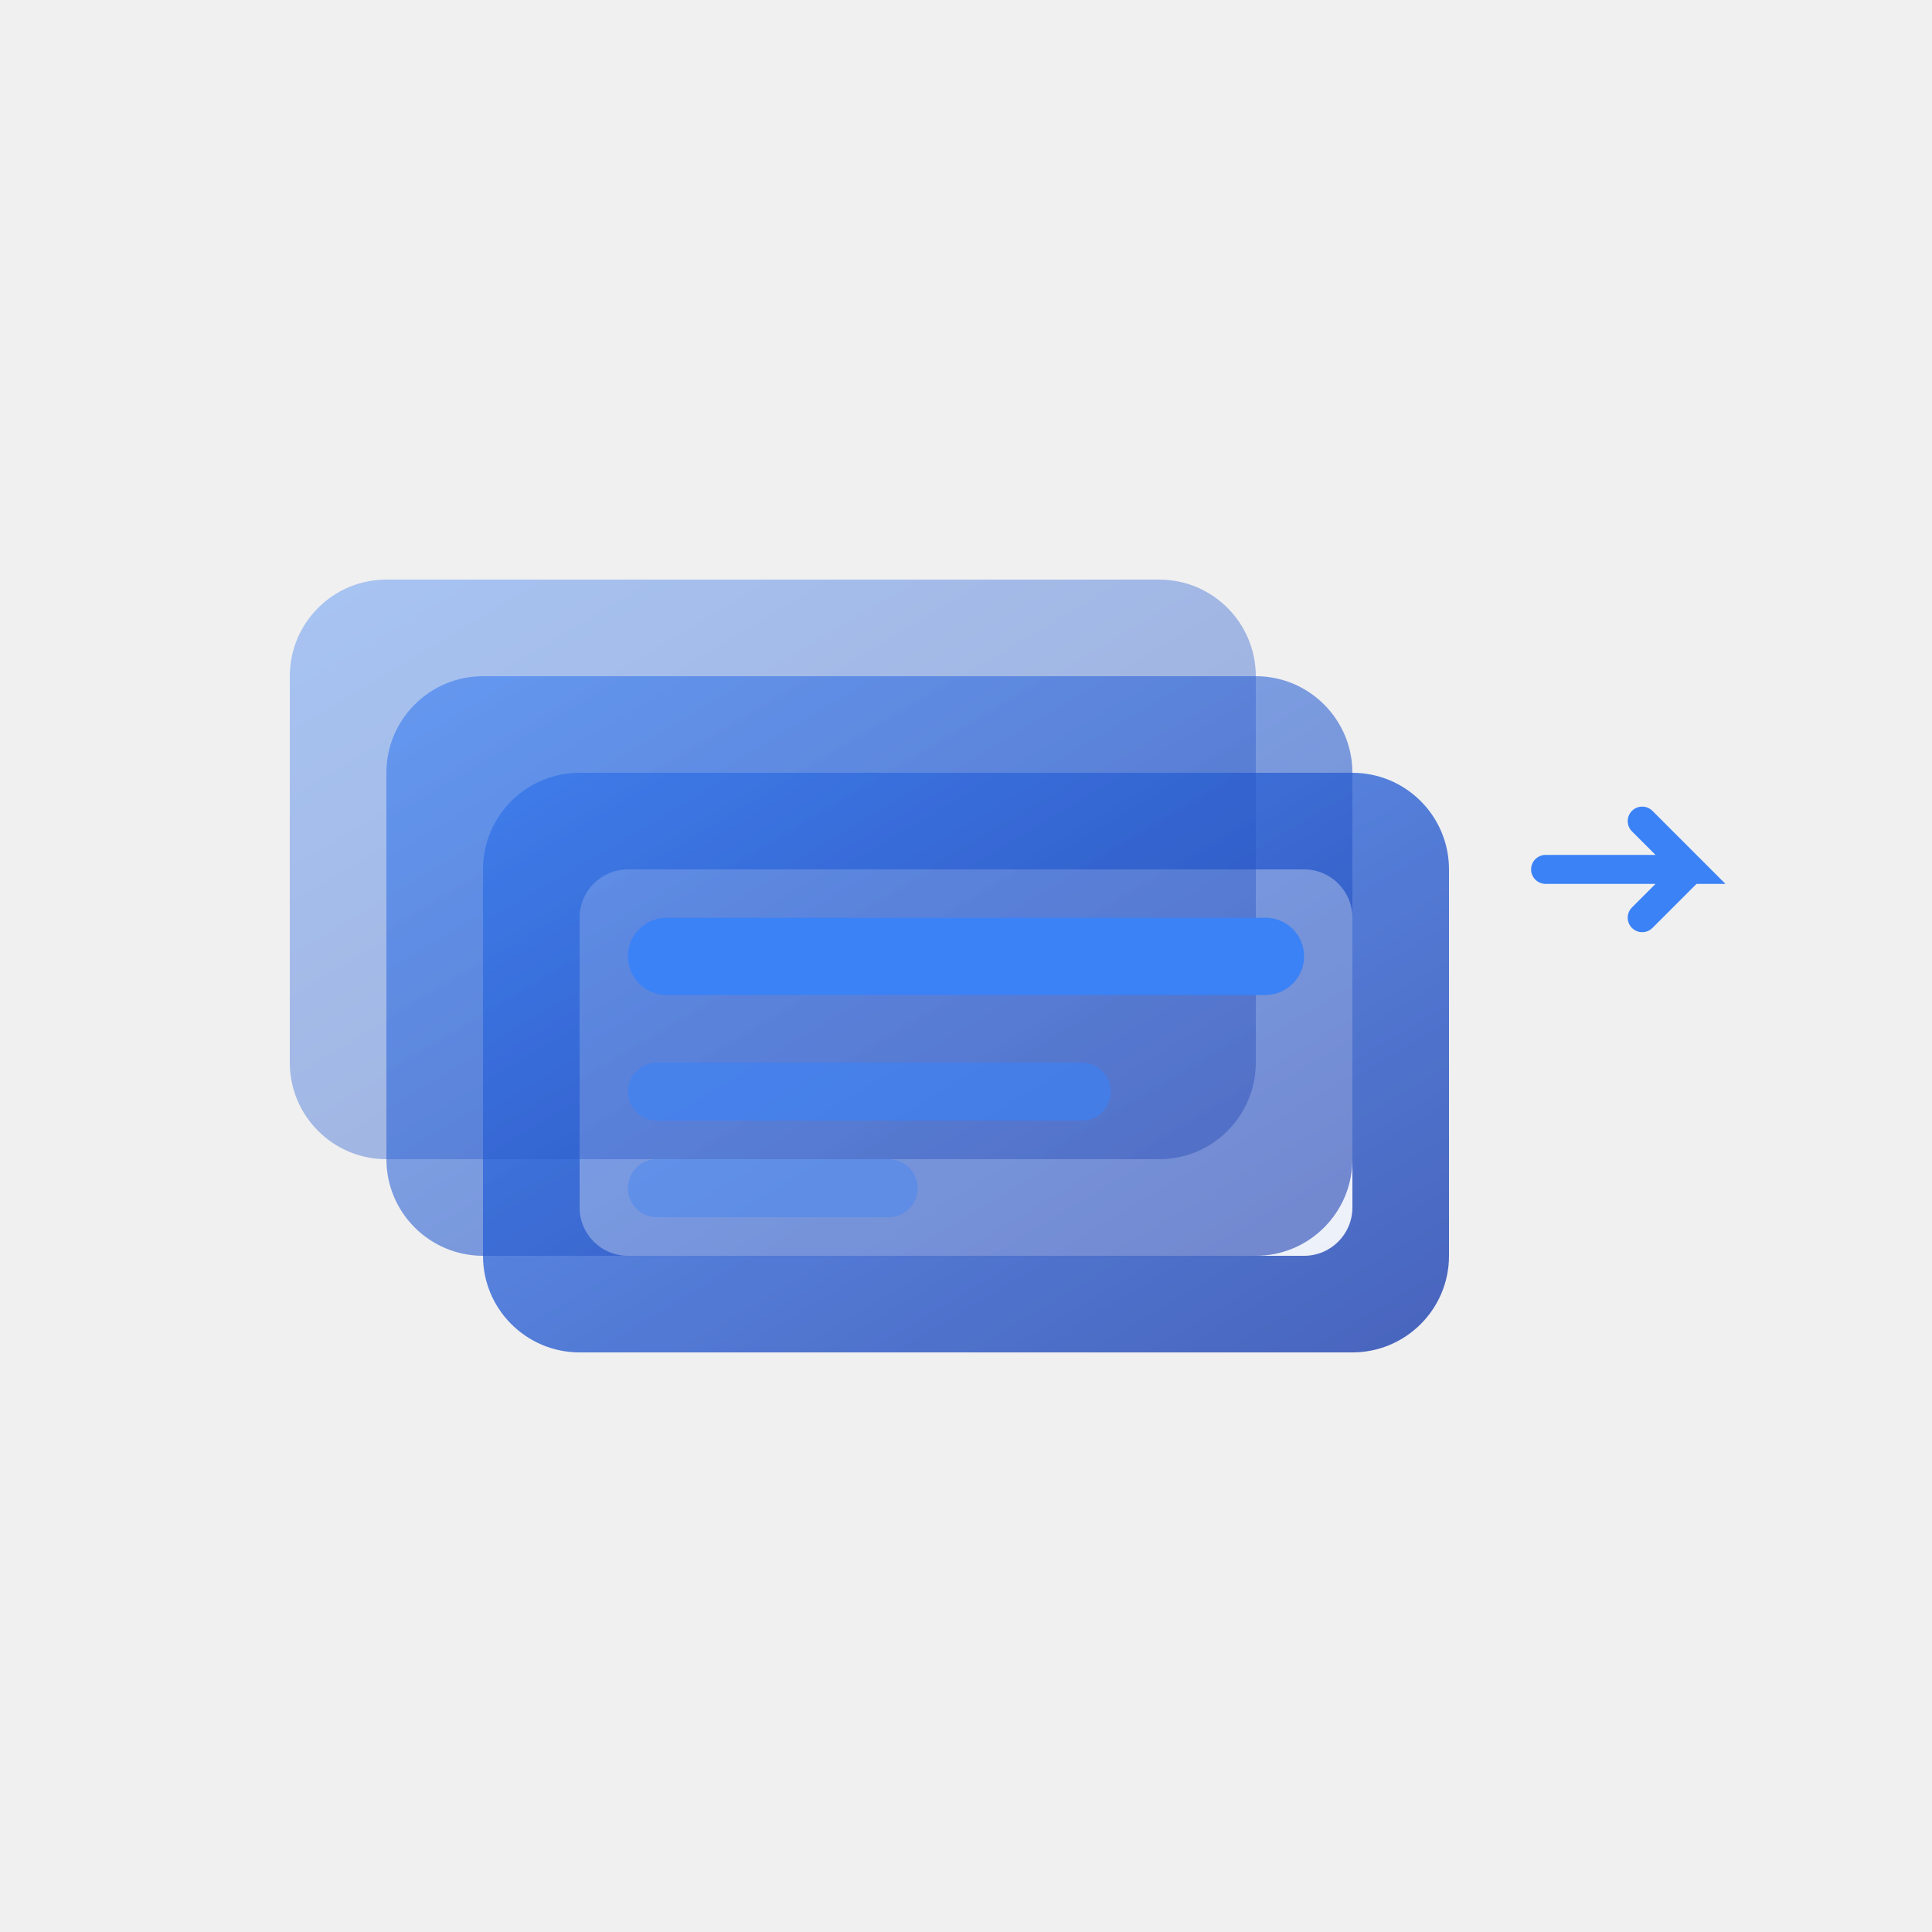
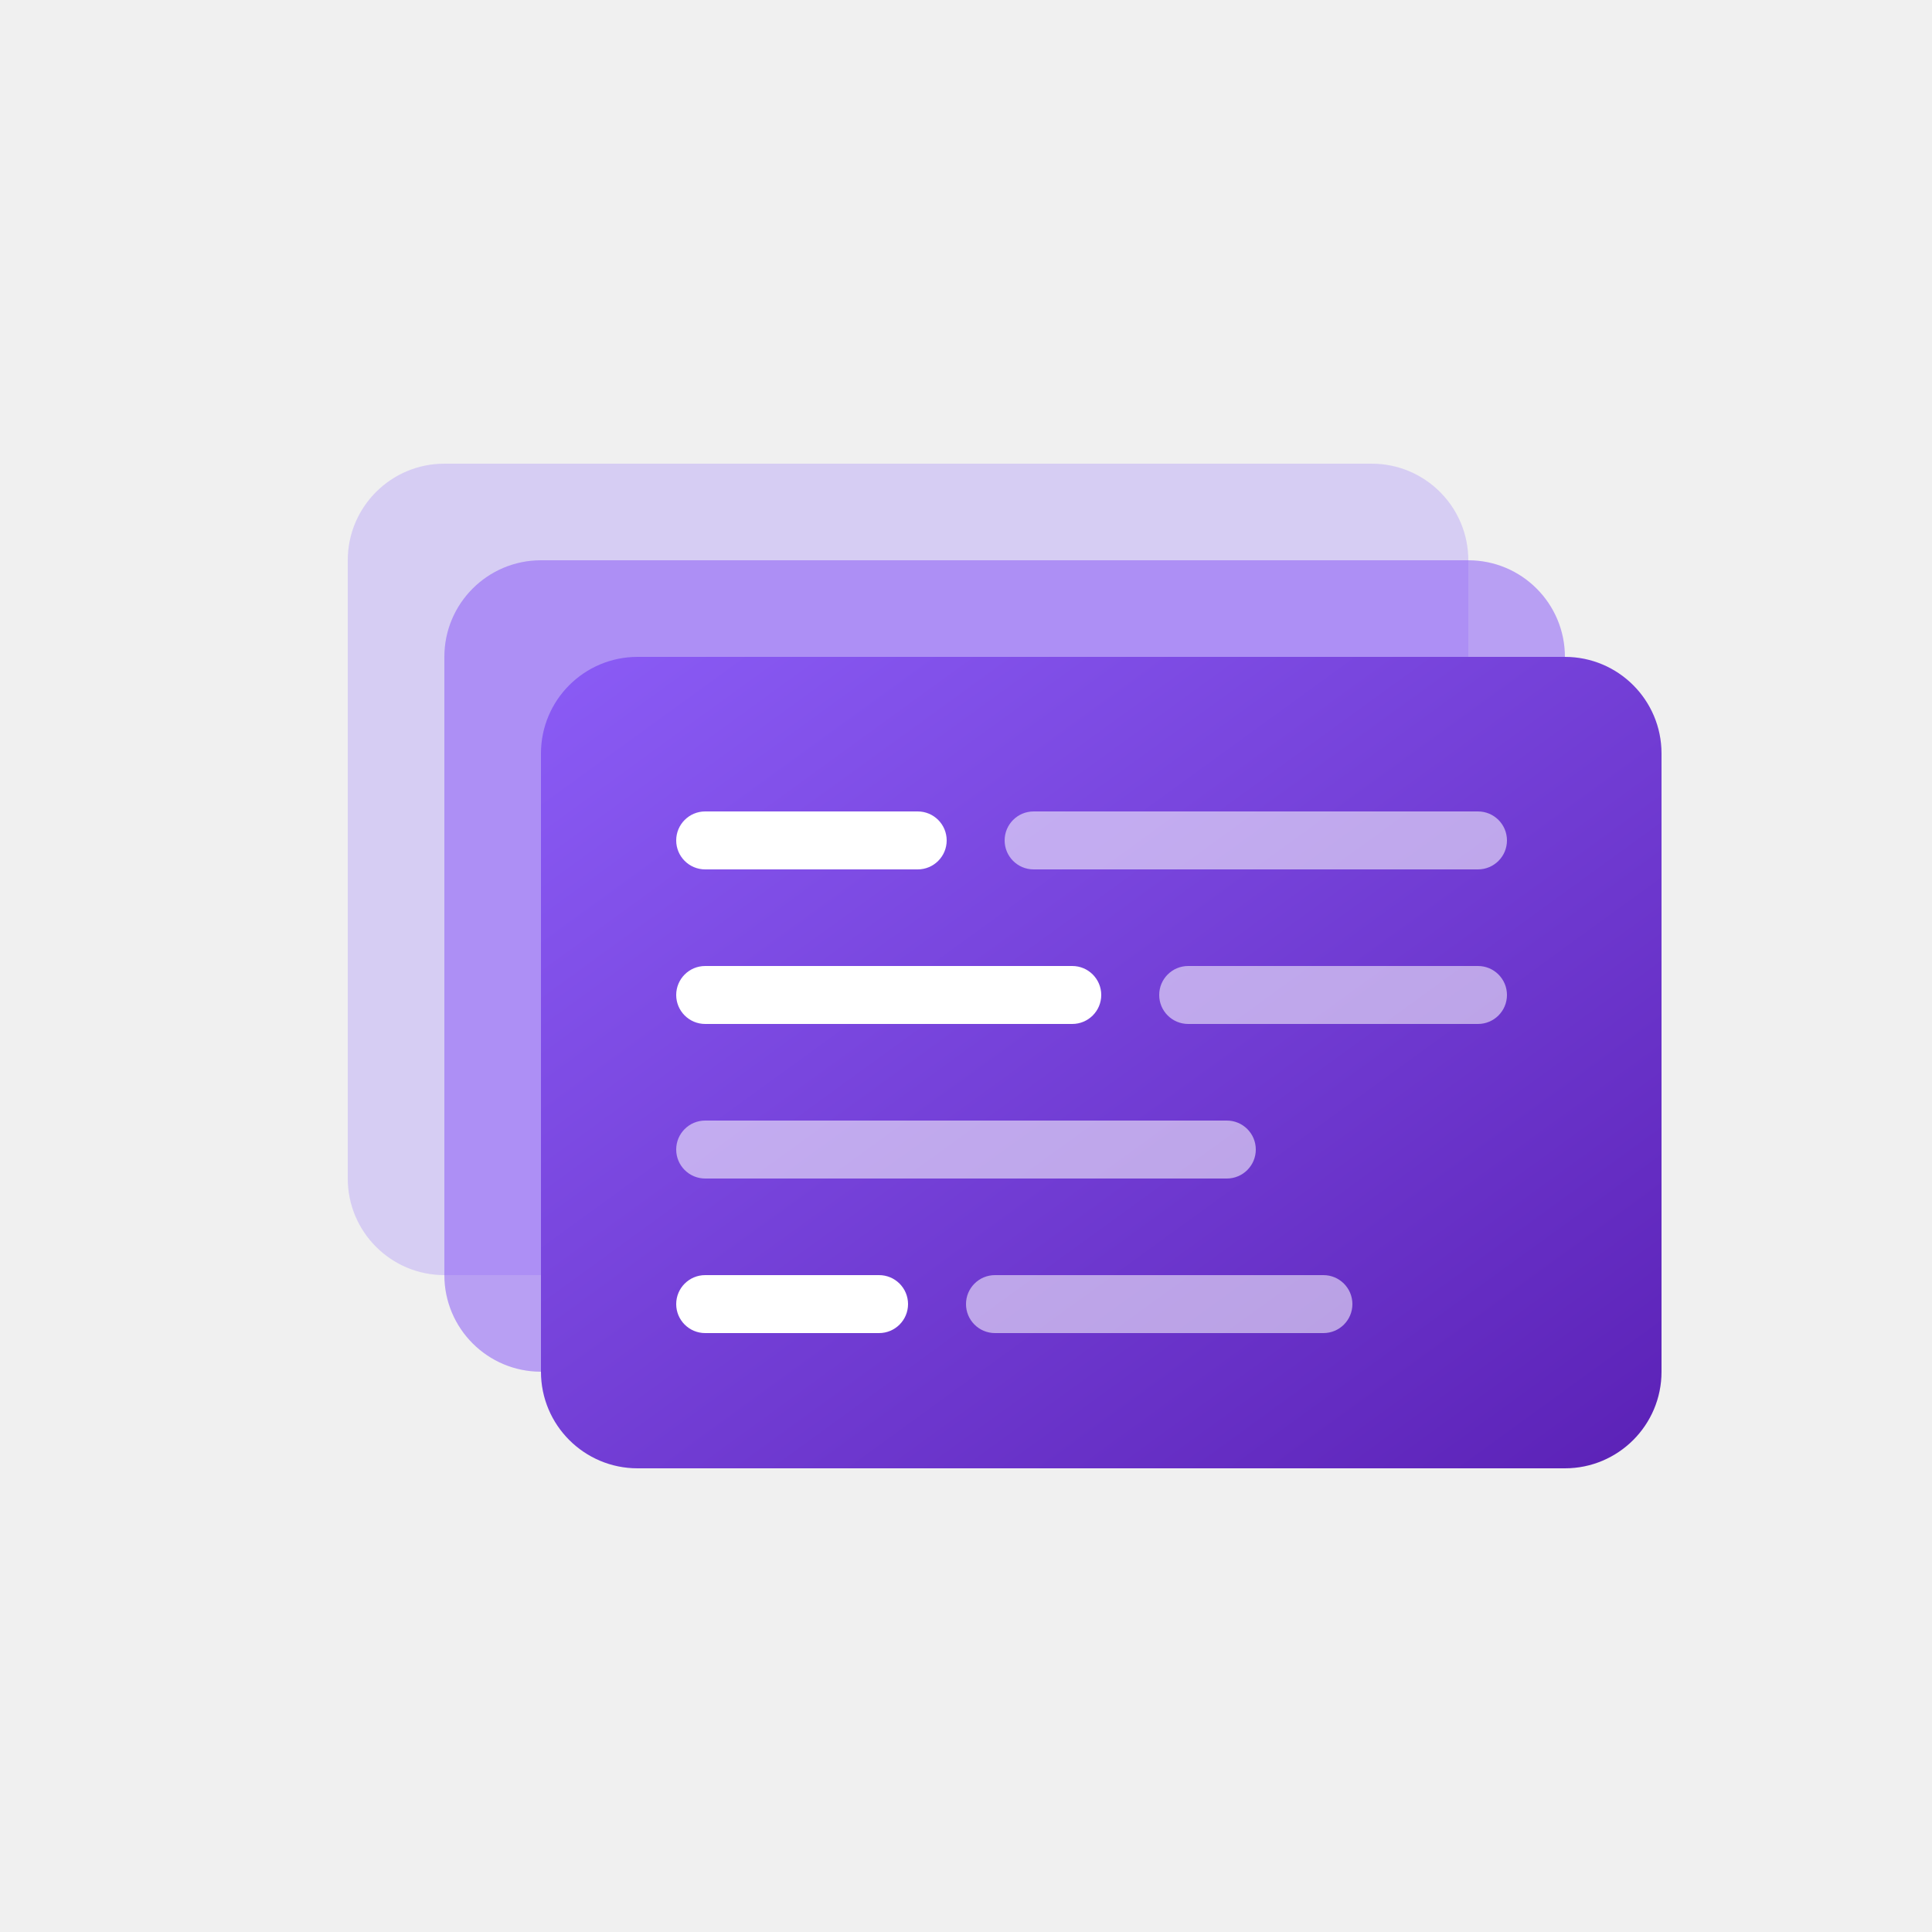
- <svg xmlns="http://www.w3.org/2000/svg" width="200" height="200" viewBox="0 0 200 200">
+ <svg xmlns="http://www.w3.org/2000/svg" width="200" height="200" viewBox="0 0 200 200" fill="none">
  <defs>
    <linearGradient id="reusableGrad" x1="0%" y1="0%" x2="100%" y2="100%">
-       <stop offset="0%" style="stop-color:#3B82F6;stop-opacity:1" />
-       <stop offset="100%" style="stop-color:#1E40AF;stop-opacity:1" />
+       <stop offset="0%" stop-color="#8B5CF6" />
+       <stop offset="100%" stop-color="#5B21B6" />
    </linearGradient>
  </defs>
-   <rect x="50" y="80" width="100" height="60" rx="10" fill="url(#reusableGrad)" opacity="0.8" />
-   <rect x="60" y="90" width="80" height="40" rx="5" fill="white" opacity="0.9" />
-   <rect x="40" y="70" width="100" height="60" rx="10" fill="url(#reusableGrad)" opacity="0.6" />
-   <rect x="30" y="60" width="100" height="60" rx="10" fill="url(#reusableGrad)" opacity="0.4" />
-   <rect x="65" y="95" width="70" height="8" rx="4" fill="#3B82F6" />
-   <rect x="65" y="110" width="50" height="6" rx="3" fill="#3B82F6" opacity="0.6" />
-   <rect x="65" y="120" width="30" height="6" rx="3" fill="#3B82F6" opacity="0.4" />
-   <path d="M 160 90 L 175 90 L 170 85 M 175 90 L 170 95" stroke="#3B82F6" stroke-width="3" fill="none" stroke-linecap="round" />
+   <rect x="36" y="48" width="116" height="84" rx="10" fill="#A78BFA" opacity="0.35" />
+   <rect x="46" y="58" width="116" height="84" rx="10" fill="#8B5CF6" opacity="0.55" />
+   <rect x="56" y="68" width="116" height="84" rx="10" fill="url(#reusableGrad)" />
+   <rect x="70" y="84" width="28" height="6" rx="3" fill="white" />
+   <rect x="104" y="84" width="52" height="6" rx="3" fill="white" opacity="0.55" />
+   <rect x="70" y="100" width="44" height="6" rx="3" fill="white" />
+   <rect x="120" y="100" width="36" height="6" rx="3" fill="white" opacity="0.55" />
+   <rect x="70" y="116" width="60" height="6" rx="3" fill="white" opacity="0.55" />
+   <rect x="70" y="132" width="24" height="6" rx="3" fill="white" />
+   <rect x="100" y="132" width="40" height="6" rx="3" fill="white" opacity="0.55" />
</svg>
